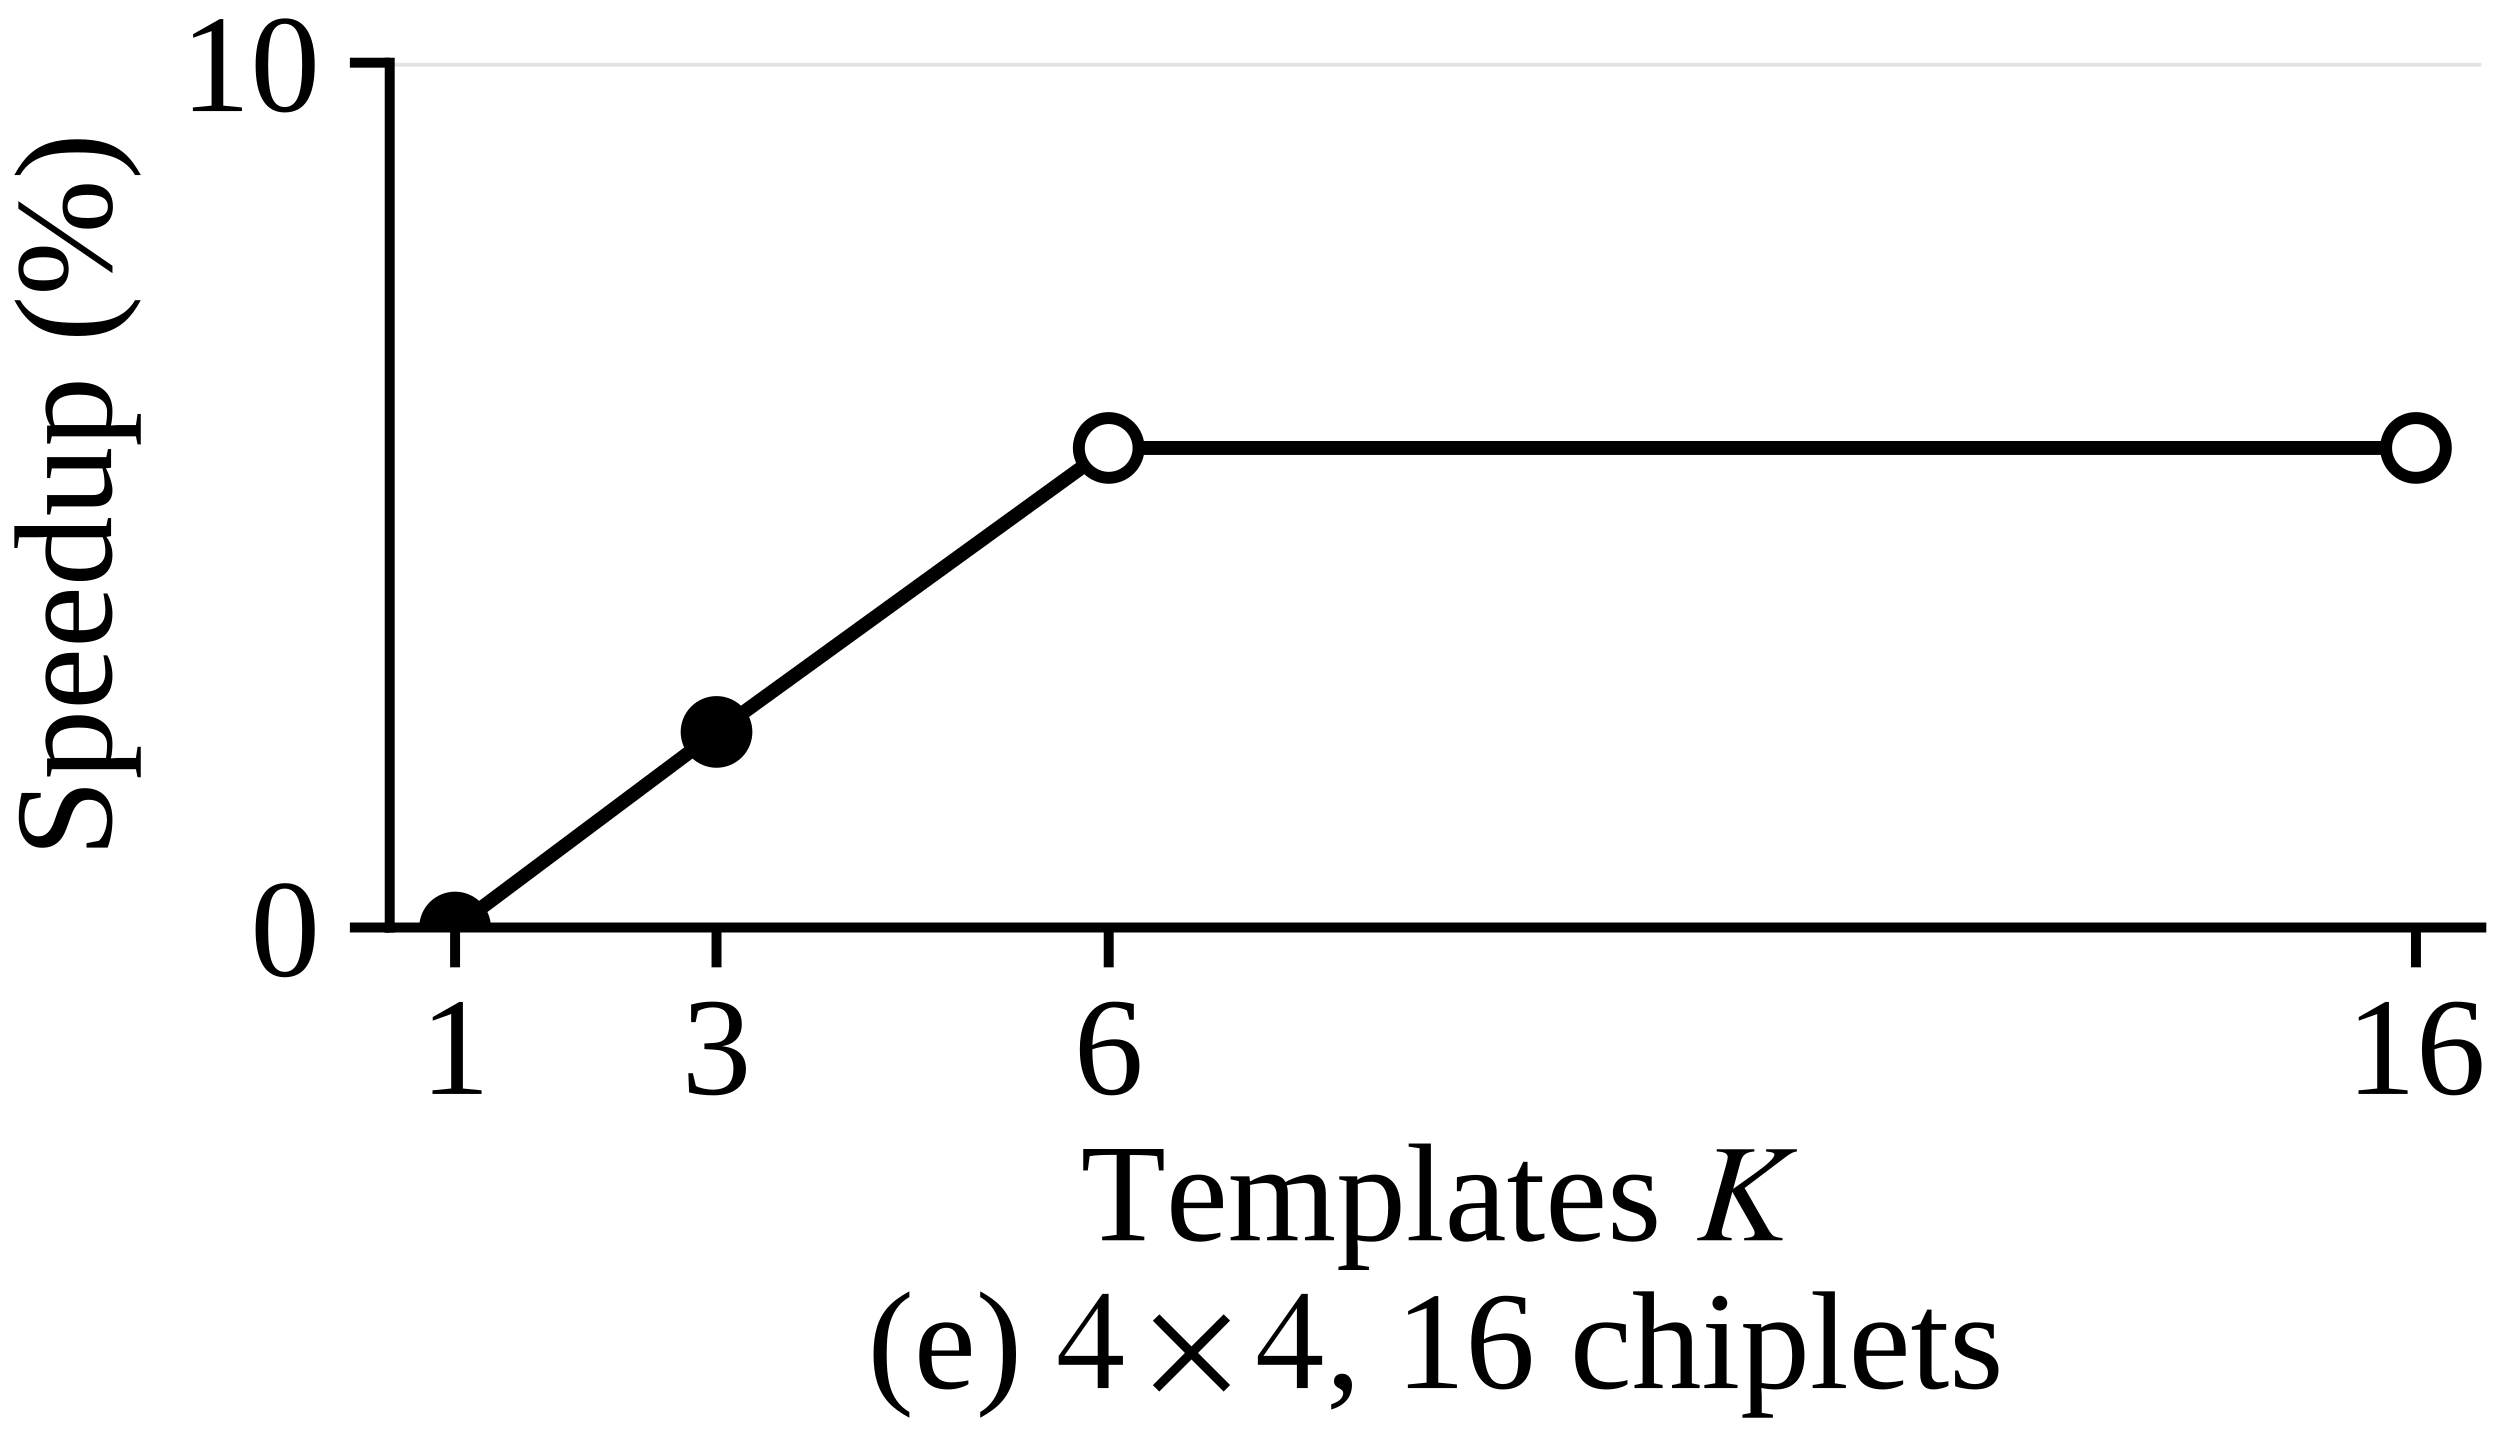
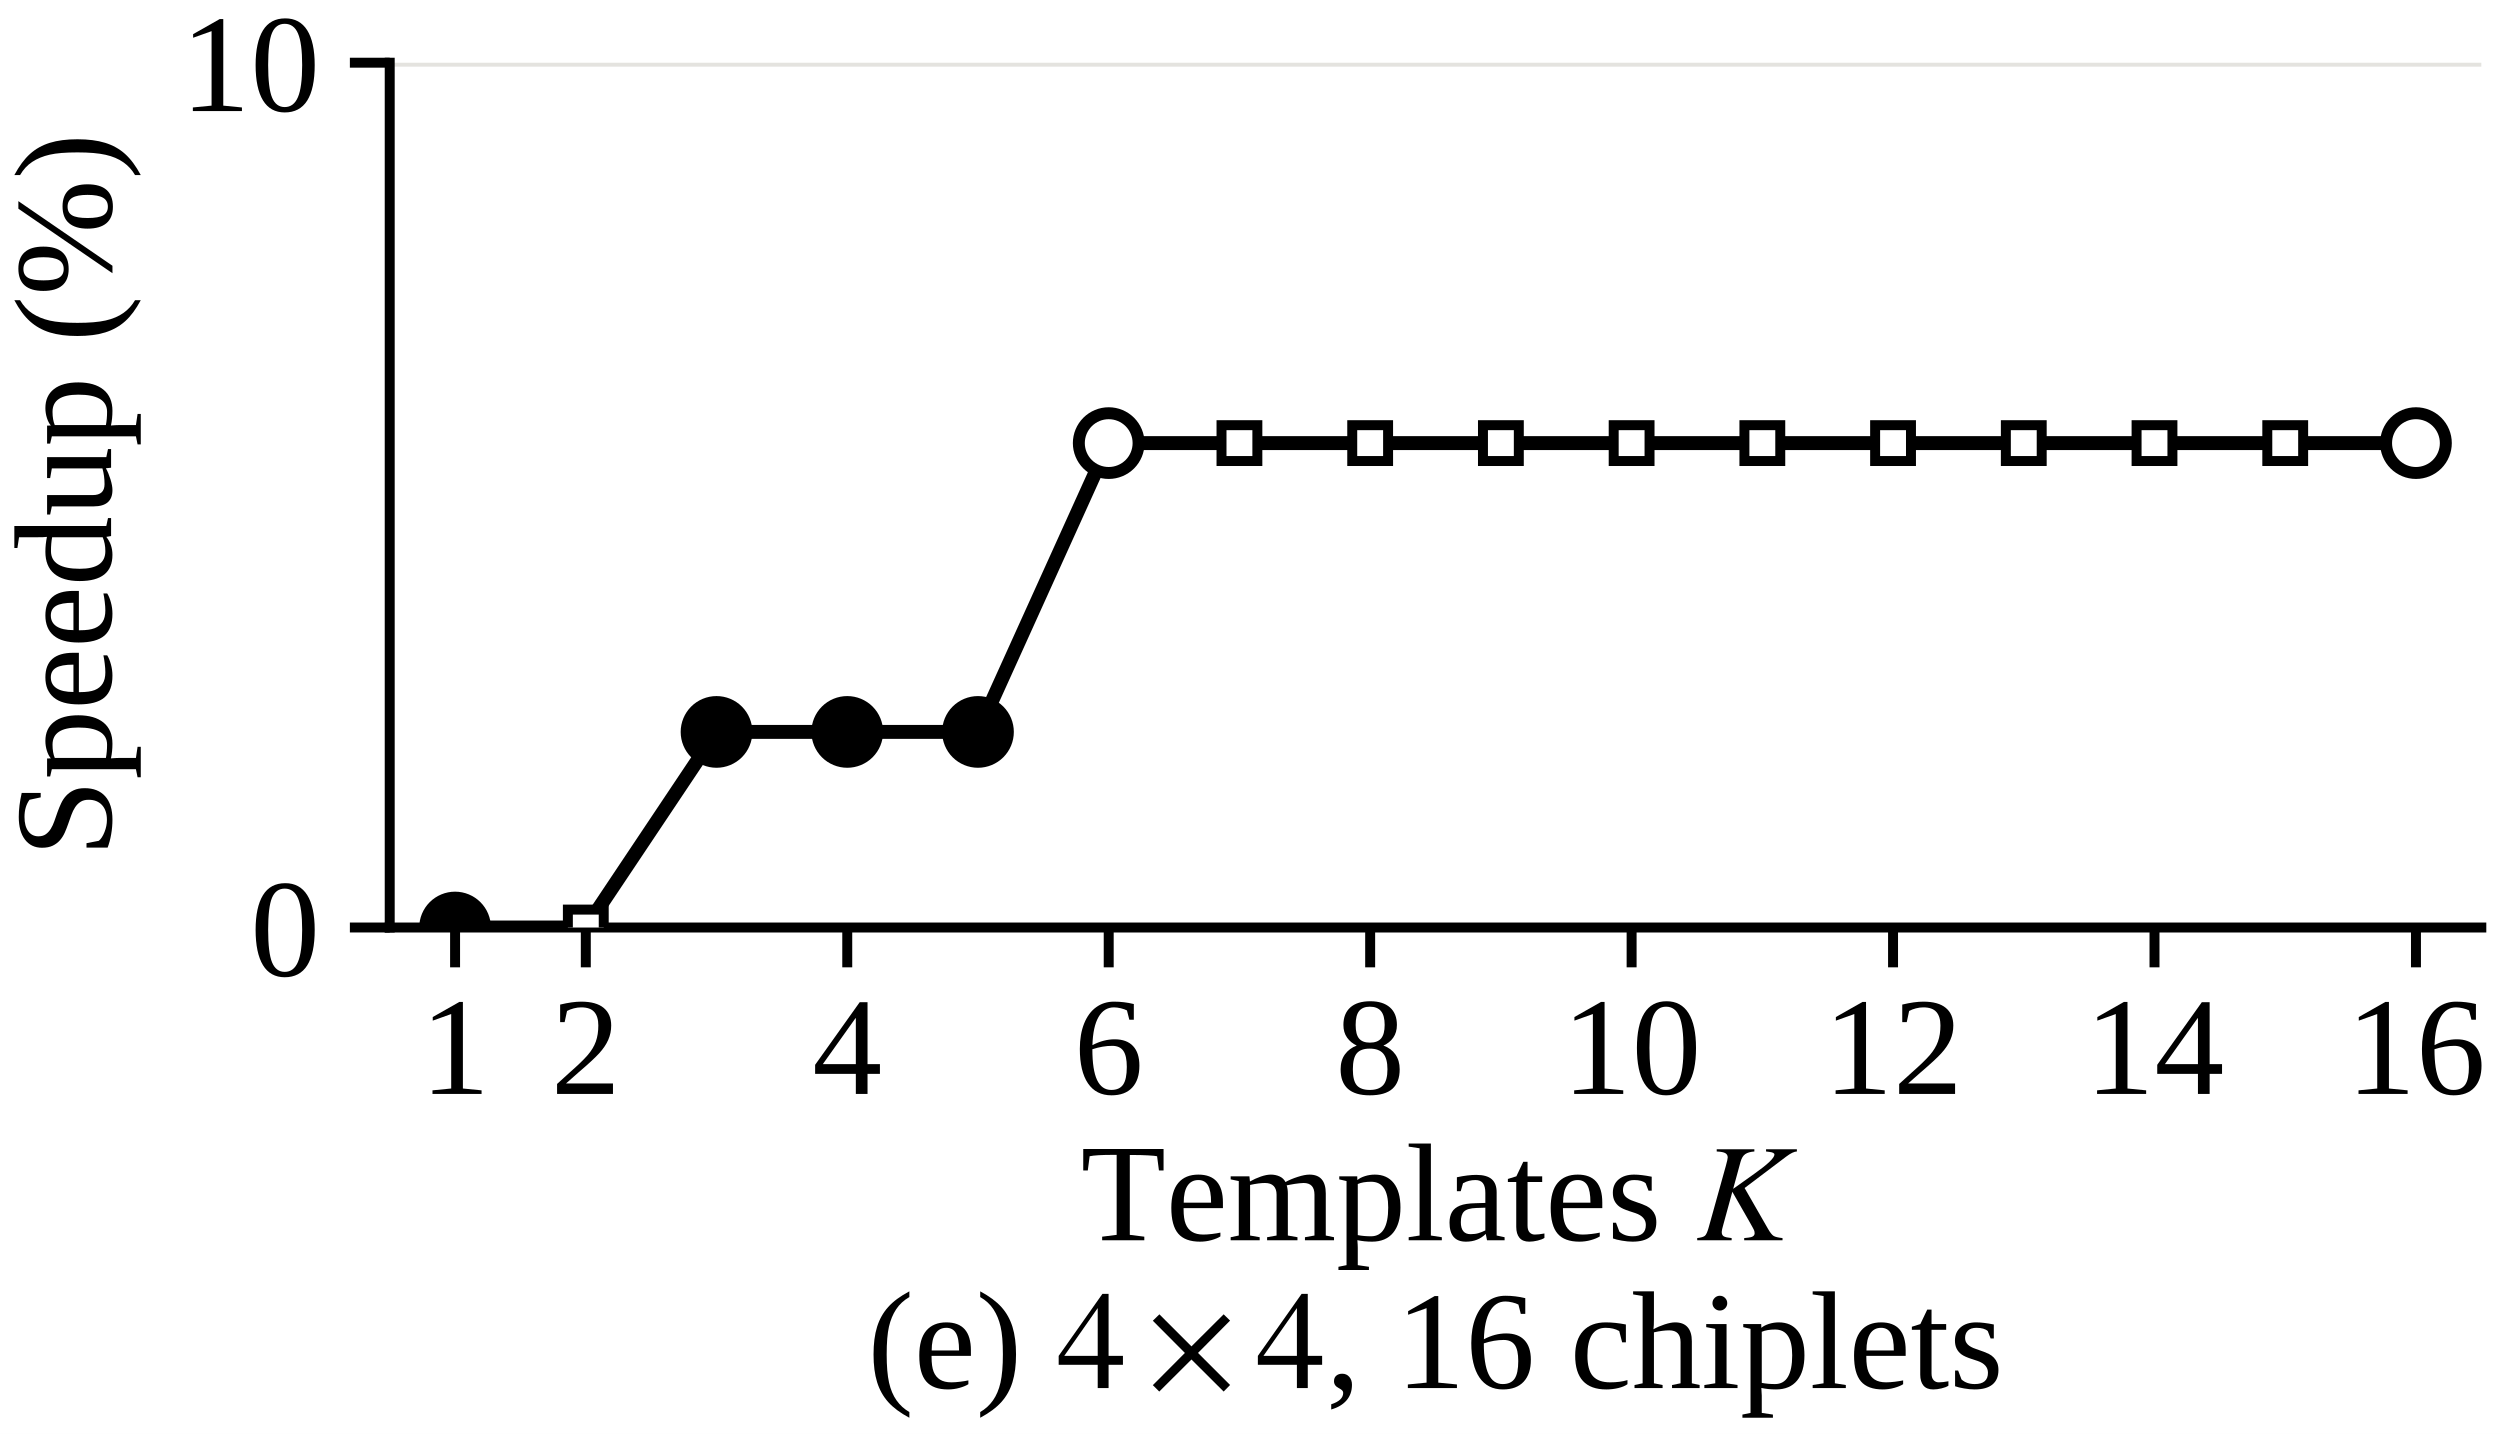
<svg xmlns="http://www.w3.org/2000/svg" xmlns:xlink="http://www.w3.org/1999/xlink" width="125.529pt" height="72pt" viewBox="0 0 125.529 72" version="1.1">
  <defs>
    <style type="text/css">*{stroke-linejoin: round; stroke-linecap: butt}</style>
  </defs>
  <g id="figure_1">
    <g id="patch_1">
      <path d="M 0 72  L 125.529 72  L 125.529 0  L 0 0  z " style="fill: #ffffff" />
    </g>
    <g id="axes_1">
      <g id="patch_2">
        <path d="M 19.568 46.572  L 124.591 46.572  L 124.591 3.149  L 19.568 3.149  z " style="fill: #ffffff" />
      </g>
      <g id="matplotlib.axis_1">
        <g id="xtick_1">
          <g id="line2d_1">
            <defs>
-               <path id="mb6e3e2ccaf" d="M 0 0  L 0 2  " style="stroke: #000000; stroke-width: 0.5" />
-             </defs>
-             <g>
-               <use xlink:href="#mb6e3e2ccaf" x="22.85" y="46.572" style="stroke: #000000; stroke-width: 0.5" />
+               <path id="m09da2bdd67" d="M 0 0  L 0 2  " style="stroke: #000000; stroke-width: 0.5" />
+             </defs>
+             <g>
+               <use xlink:href="#m09da2bdd67" x="22.85" y="46.572" style="stroke: #000000; stroke-width: 0.5" />
            </g>
          </g>
          <g id="text_1">
            <g transform="translate(21.1001 54.92922) scale(0.07 -0.07)">
              <defs>
                <path id="LiberationSerif-31" d="M 1959 250  L 2816 166  L 2816 0  L 563 0  L 563 166  L 1422 250  L 1422 3669  L 575 3366  L 575 3531  L 1797 4225  L 1959 4225  L 1959 250  z " transform="scale(0.015625)" />
              </defs>
              <use xlink:href="#LiberationSerif-31" />
            </g>
          </g>
        </g>
        <g id="xtick_2">
          <g id="line2d_2">
            <g>
-               <use xlink:href="#mb6e3e2ccaf" x="35.978" y="46.572" style="stroke: #000000; stroke-width: 0.5" />
+               <use xlink:href="#m09da2bdd67" x="29.414" y="46.572" style="stroke: #000000; stroke-width: 0.5" />
            </g>
          </g>
          <g id="text_2">
-             <g transform="translate(34.22799 54.92922) scale(0.07 -0.07)">
-               <defs>
-                 <path id="LiberationSerif-33" d="M 2950 1141  Q 2950 575 2562 256  Q 2175 -63 1466 -63  Q 872 -63 341 72  L 306 953  L 513 953  L 653 366  Q 775 297 998 247  Q 1222 197 1416 197  Q 1906 197 2140 422  Q 2375 647 2375 1172  Q 2375 1584 2159 1798  Q 1944 2013 1491 2034  L 1044 2059  L 1044 2316  L 1491 2344  Q 1844 2363 2012 2563  Q 2181 2763 2181 3169  Q 2181 3591 1998 3783  Q 1816 3975 1416 3975  Q 1250 3975 1069 3929  Q 888 3884 750 3809  L 641 3297  L 434 3297  L 434 4103  Q 744 4184 969 4211  Q 1194 4238 1416 4238  Q 2759 4238 2759 3206  Q 2759 2772 2520 2514  Q 2281 2256 1844 2194  Q 2413 2128 2681 1867  Q 2950 1606 2950 1141  z " transform="scale(0.015625)" />
-               </defs>
-               <use xlink:href="#LiberationSerif-33" />
+             <g transform="translate(27.66404 54.92922) scale(0.07 -0.07)">
+               <defs>
+                 <path id="LiberationSerif-32" d="M 2847 0  L 281 0  L 281 459  L 863 988  Q 1422 1478 1684 1781  Q 1947 2084 2061 2406  Q 2175 2728 2175 3144  Q 2175 3550 1990 3762  Q 1806 3975 1388 3975  Q 1222 3975 1047 3929  Q 872 3884 738 3809  L 628 3297  L 422 3297  L 422 4103  Q 991 4238 1388 4238  Q 2075 4238 2420 3952  Q 2766 3666 2766 3144  Q 2766 2794 2630 2483  Q 2494 2172 2212 1864  Q 1931 1556 1281 1003  Q 1003 766 691 481  L 2847 481  L 2847 0  z " transform="scale(0.015625)" />
+               </defs>
+               <use xlink:href="#LiberationSerif-32" />
            </g>
          </g>
        </g>
        <g id="xtick_3">
          <g id="line2d_3">
            <g>
-               <use xlink:href="#mb6e3e2ccaf" x="55.67" y="46.572" style="stroke: #000000; stroke-width: 0.5" />
+               <use xlink:href="#m09da2bdd67" x="42.542" y="46.572" style="stroke: #000000; stroke-width: 0.5" />
            </g>
          </g>
          <g id="text_3">
-             <g transform="translate(53.91982 54.92922) scale(0.07 -0.07)">
-               <defs>
-                 <path id="LiberationSerif-36" d="M 3009 1300  Q 3009 647 2679 292  Q 2350 -63 1728 -63  Q 1022 -63 648 487  Q 275 1038 275 2069  Q 275 2744 472 3234  Q 669 3725 1023 3981  Q 1378 4238 1844 4238  Q 2300 4238 2753 4128  L 2753 3406  L 2547 3406  L 2438 3834  Q 2334 3891 2159 3933  Q 1984 3975 1844 3975  Q 1388 3975 1133 3533  Q 878 3091 853 2241  Q 1363 2509 1875 2509  Q 2428 2509 2718 2198  Q 3009 1888 3009 1300  z M 1716 184  Q 2094 184 2262 429  Q 2431 675 2431 1241  Q 2431 1753 2270 1981  Q 2109 2209 1759 2209  Q 1331 2209 850 2053  Q 850 1100 1065 642  Q 1281 184 1716 184  z " transform="scale(0.015625)" />
-               </defs>
-               <use xlink:href="#LiberationSerif-36" />
+             <g transform="translate(40.79193 54.92922) scale(0.07 -0.07)">
+               <defs>
+                 <path id="LiberationSerif-34" d="M 2531 922  L 2531 0  L 1994 0  L 1994 922  L 125 922  L 125 1338  L 2172 4213  L 2531 4213  L 2531 1369  L 3100 1369  L 3100 922  L 2531 922  z M 1994 3478  L 1978 3478  L 478 1369  L 1994 1369  L 1994 3478  z " transform="scale(0.015625)" />
+               </defs>
+               <use xlink:href="#LiberationSerif-34" />
            </g>
          </g>
        </g>
        <g id="xtick_4">
          <g id="line2d_4">
            <g>
-               <use xlink:href="#mb6e3e2ccaf" x="121.309" y="46.572" style="stroke: #000000; stroke-width: 0.5" />
+               <use xlink:href="#m09da2bdd67" x="55.67" y="46.572" style="stroke: #000000; stroke-width: 0.5" />
            </g>
          </g>
          <g id="text_4">
+             <g transform="translate(53.91982 54.92922) scale(0.07 -0.07)">
+               <defs>
+                 <path id="LiberationSerif-36" d="M 3009 1300  Q 3009 647 2679 292  Q 2350 -63 1728 -63  Q 1022 -63 648 487  Q 275 1038 275 2069  Q 275 2744 472 3234  Q 669 3725 1023 3981  Q 1378 4238 1844 4238  Q 2300 4238 2753 4128  L 2753 3406  L 2547 3406  L 2438 3834  Q 2334 3891 2159 3933  Q 1984 3975 1844 3975  Q 1388 3975 1133 3533  Q 878 3091 853 2241  Q 1363 2509 1875 2509  Q 2428 2509 2718 2198  Q 3009 1888 3009 1300  z M 1716 184  Q 2094 184 2262 429  Q 2431 675 2431 1241  Q 2431 1753 2270 1981  Q 2109 2209 1759 2209  Q 1331 2209 850 2053  Q 850 1100 1065 642  Q 1281 184 1716 184  z " transform="scale(0.015625)" />
+               </defs>
+               <use xlink:href="#LiberationSerif-36" />
+             </g>
+           </g>
+         </g>
+         <g id="xtick_5">
+           <g id="line2d_5">
+             <g>
+               <use xlink:href="#m09da2bdd67" x="68.798" y="46.572" style="stroke: #000000; stroke-width: 0.5" />
+             </g>
+           </g>
+           <g id="text_5">
+             <g transform="translate(67.04771 54.92922) scale(0.07 -0.07)">
+               <defs>
+                 <path id="LiberationSerif-38" d="M 2828 3169  Q 2828 2825 2661 2586  Q 2494 2347 2209 2222  Q 2566 2091 2761 1811  Q 2956 1531 2956 1131  Q 2956 538 2622 237  Q 2288 -63 1581 -63  Q 244 -63 244 1131  Q 244 1547 444 1820  Q 644 2094 984 2222  Q 713 2347 542 2584  Q 372 2822 372 3169  Q 372 3688 689 3972  Q 1006 4256 1606 4256  Q 2188 4256 2508 3973  Q 2828 3691 2828 3169  z M 2394 1131  Q 2394 1631 2198 1856  Q 2003 2081 1581 2081  Q 1169 2081 987 1867  Q 806 1653 806 1131  Q 806 603 990 393  Q 1175 184 1581 184  Q 1997 184 2195 401  Q 2394 619 2394 1131  z M 2266 3169  Q 2266 3600 2097 3803  Q 1928 4006 1588 4006  Q 1256 4006 1095 3809  Q 934 3613 934 3169  Q 934 2734 1090 2545  Q 1247 2356 1588 2356  Q 1938 2356 2102 2548  Q 2266 2741 2266 3169  z " transform="scale(0.015625)" />
+               </defs>
+               <use xlink:href="#LiberationSerif-38" />
+             </g>
+           </g>
+         </g>
+         <g id="xtick_6">
+           <g id="line2d_6">
+             <g>
+               <use xlink:href="#m09da2bdd67" x="81.926" y="46.572" style="stroke: #000000; stroke-width: 0.5" />
+             </g>
+           </g>
+           <g id="text_6">
+             <g transform="translate(78.4256 54.92922) scale(0.07 -0.07)">
+               <defs>
+                 <path id="LiberationSerif-30" d="M 2956 2113  Q 2956 -63 1581 -63  Q 919 -63 581 493  Q 244 1050 244 2113  Q 244 3153 581 3704  Q 919 4256 1606 4256  Q 2269 4256 2612 3711  Q 2956 3166 2956 2113  z M 2381 2113  Q 2381 3119 2190 3562  Q 2000 4006 1581 4006  Q 1175 4006 997 3587  Q 819 3169 819 2113  Q 819 1050 1000 617  Q 1181 184 1581 184  Q 1994 184 2187 639  Q 2381 1094 2381 2113  z " transform="scale(0.015625)" />
+               </defs>
+               <use xlink:href="#LiberationSerif-31" />
+               <use xlink:href="#LiberationSerif-30" x="50" />
+             </g>
+           </g>
+         </g>
+         <g id="xtick_7">
+           <g id="line2d_7">
+             <g>
+               <use xlink:href="#m09da2bdd67" x="95.053" y="46.572" style="stroke: #000000; stroke-width: 0.5" />
+             </g>
+           </g>
+           <g id="text_7">
+             <g transform="translate(91.55348 54.92922) scale(0.07 -0.07)">
+               <use xlink:href="#LiberationSerif-31" />
+               <use xlink:href="#LiberationSerif-32" x="50" />
+             </g>
+           </g>
+         </g>
+         <g id="xtick_8">
+           <g id="line2d_8">
+             <g>
+               <use xlink:href="#m09da2bdd67" x="108.181" y="46.572" style="stroke: #000000; stroke-width: 0.5" />
+             </g>
+           </g>
+           <g id="text_8">
+             <g transform="translate(104.6814 54.92922) scale(0.07 -0.07)">
+               <use xlink:href="#LiberationSerif-31" />
+               <use xlink:href="#LiberationSerif-34" x="50" />
+             </g>
+           </g>
+         </g>
+         <g id="xtick_9">
+           <g id="line2d_9">
+             <g>
+               <use xlink:href="#m09da2bdd67" x="121.309" y="46.572" style="stroke: #000000; stroke-width: 0.5" />
+             </g>
+           </g>
+           <g id="text_9">
            <g transform="translate(117.8093 54.92922) scale(0.07 -0.07)">
              <use xlink:href="#LiberationSerif-31" />
              <use xlink:href="#LiberationSerif-36" x="50" />
            </g>
          </g>
        </g>
-         <g id="text_5">
+         <g id="text_10">
          <g transform="translate(54.26468 62.32) scale(0.07 -0.07)">
            <defs>
              <path id="LiberationSerif-54" d="M 984 0  L 984 166  L 1650 250  L 1650 3922  L 1491 3922  Q 700 3922 409 3859  L 325 3206  L 116 3206  L 116 4191  L 3803 4191  L 3803 3206  L 3591 3206  L 3506 3859  Q 3413 3881 3097 3898  Q 2781 3916 2406 3916  L 2253 3916  L 2253 250  L 2919 166  L 2919 0  L 984 0  z " transform="scale(0.015625)" />
              <path id="LiberationSerif-65" d="M 813 1478  L 813 1422  Q 813 991 908 752  Q 1003 513 1201 388  Q 1400 263 1722 263  Q 1891 263 2122 291  Q 2353 319 2503 353  L 2503 178  Q 2353 81 2095 9  Q 1838 -63 1569 -63  Q 884 -63 567 306  Q 250 675 250 1491  Q 250 2259 572 2637  Q 894 3016 1491 3016  Q 2619 3016 2619 1734  L 2619 1478  L 813 1478  z M 1491 2766  Q 1166 2766 992 2503  Q 819 2241 819 1728  L 2075 1728  Q 2075 2288 1931 2527  Q 1788 2766 1491 2766  z " transform="scale(0.015625)" />
              <path id="LiberationSerif-6d" d="M 1019 2700  Q 1253 2834 1515 2925  Q 1778 3016 1978 3016  Q 2194 3016 2376 2934  Q 2559 2853 2650 2675  Q 2891 2809 3214 2912  Q 3538 3016 3750 3016  Q 4500 3016 4500 2150  L 4500 219  L 4878 141  L 4878 0  L 3544 0  L 3544 141  L 3981 219  L 3981 2094  Q 3981 2631 3481 2631  Q 3400 2631 3292 2618  Q 3184 2606 3076 2590  Q 2969 2575 2870 2554  Q 2772 2534 2706 2522  Q 2759 2353 2759 2150  L 2759 219  L 3200 141  L 3200 0  L 1806 0  L 1806 141  L 2241 219  L 2241 2094  Q 2241 2353 2108 2492  Q 1975 2631 1709 2631  Q 1434 2631 1025 2541  L 1025 219  L 1466 141  L 1466 0  L 134 0  L 134 141  L 506 219  L 506 2719  L 134 2797  L 134 2938  L 994 2938  L 1019 2700  z " transform="scale(0.015625)" />
              <path id="LiberationSerif-70" d="M 475 2719  L 141 2797  L 141 2938  L 966 2938  L 972 2766  Q 1103 2878 1323 2947  Q 1544 3016 1772 3016  Q 2334 3016 2642 2625  Q 2950 2234 2950 1503  Q 2950 756 2614 346  Q 2278 -63 1644 -63  Q 1291 -63 972 6  Q 991 -219 991 -347  L 991 -1141  L 1503 -1216  L 1503 -1363  L 103 -1363  L 103 -1216  L 475 -1141  L 475 2719  z M 2388 1503  Q 2388 2103 2192 2395  Q 1997 2688 1600 2688  Q 1234 2688 991 2584  L 991 238  Q 1269 184 1600 184  Q 2388 184 2388 1503  z " transform="scale(0.015625)" />
              <path id="LiberationSerif-6c" d="M 1147 219  L 1650 141  L 1650 0  L 128 0  L 128 141  L 628 219  L 628 4225  L 128 4300  L 128 4441  L 1147 4441  L 1147 219  z " transform="scale(0.015625)" />
              <path id="LiberationSerif-61" d="M 1453 3003  Q 1934 3003 2161 2806  Q 2388 2609 2388 2203  L 2388 219  L 2753 141  L 2753 0  L 1947 0  L 1888 294  Q 1531 -63 978 -63  Q 225 -63 225 813  Q 225 1106 339 1298  Q 453 1491 703 1592  Q 953 1694 1428 1703  L 1869 1716  L 1869 2175  Q 1869 2478 1758 2622  Q 1647 2766 1416 2766  Q 1103 2766 844 2619  L 738 2253  L 563 2253  L 563 2894  Q 1069 3003 1453 3003  z M 1869 1497  L 1459 1484  Q 1041 1469 892 1322  Q 744 1175 744 831  Q 744 281 1191 281  Q 1403 281 1558 329  Q 1713 378 1869 453  L 1869 1497  z " transform="scale(0.015625)" />
              <path id="LiberationSerif-74" d="M 1044 -63  Q 744 -63 595 115  Q 447 294 447 616  L 447 2675  L 63 2675  L 63 2816  L 453 2938  L 769 3603  L 966 3603  L 966 2938  L 1638 2938  L 1638 2675  L 966 2675  L 966 672  Q 966 469 1058 366  Q 1150 263 1300 263  Q 1481 263 1741 313  L 1741 109  Q 1631 34 1425 -14  Q 1219 -63 1044 -63  z " transform="scale(0.015625)" />
              <path id="LiberationSerif-73" d="M 2259 825  Q 2259 388 1982 162  Q 1706 -63 1166 -63  Q 947 -63 683 -17  Q 419 28 269 84  L 269 806  L 409 806  L 563 397  Q 797 184 1172 184  Q 1778 184 1778 703  Q 1778 1084 1300 1247  L 1022 1338  Q 706 1441 562 1547  Q 419 1653 341 1808  Q 263 1963 263 2181  Q 263 2569 527 2792  Q 791 3016 1241 3016  Q 1563 3016 2047 2919  L 2047 2278  L 1900 2278  L 1769 2619  Q 1603 2766 1247 2766  Q 994 2766 861 2641  Q 728 2516 728 2303  Q 728 2125 848 2003  Q 969 1881 1213 1800  Q 1672 1644 1812 1572  Q 1953 1500 2051 1395  Q 2150 1291 2204 1156  Q 2259 1022 2259 825  z " transform="scale(0.015625)" />
              <path id="LiberationSerif-20" transform="scale(0.015625)" />
              <path id="STIXGeneral-Italic-4b" d="M 4621 4179  L 4621 4077  Q 4442 4077 4128 3840  L 2221 2400  L 3296 525  Q 3443 269 3552 201  Q 3661 134 3962 102  L 3962 0  L 2202 0  L 2202 102  L 2387 122  Q 2682 147 2682 326  Q 2682 365 2672 409  Q 2662 454 2630 515  Q 2598 576 2579 611  Q 2560 646 2509 736  Q 2458 826 2445 851  L 1658 2227  L 1242 710  Q 1171 467 1171 384  Q 1171 237 1264 182  Q 1357 128 1626 102  L 1626 0  L 45 0  L 45 102  Q 320 134 403 211  Q 486 288 563 557  L 1357 3405  Q 1446 3725 1446 3802  Q 1446 3936 1337 4000  Q 1229 4064 941 4077  L 941 4179  L 2669 4179  L 2669 4077  Q 2400 4058 2253 3958  Q 2106 3859 2035 3603  L 1696 2362  L 2675 3059  Q 3590 3706 3590 3936  Q 3590 4032 3360 4058  L 3206 4077  L 3206 4179  L 4621 4179  z " transform="scale(0.015625)" />
            </defs>
            <use xlink:href="#LiberationSerif-54" transform="translate(0 0.609375)" />
            <use xlink:href="#LiberationSerif-65" transform="translate(61.08398 0.609375)" />
            <use xlink:href="#LiberationSerif-6d" transform="translate(105.4688 0.609375)" />
            <use xlink:href="#LiberationSerif-70" transform="translate(183.252 0.609375)" />
            <use xlink:href="#LiberationSerif-6c" transform="translate(233.252 0.609375)" />
            <use xlink:href="#LiberationSerif-61" transform="translate(261.0352 0.609375)" />
            <use xlink:href="#LiberationSerif-74" transform="translate(305.4199 0.609375)" />
            <use xlink:href="#LiberationSerif-65" transform="translate(333.2031 0.609375)" />
            <use xlink:href="#LiberationSerif-73" transform="translate(377.5879 0.609375)" />
            <use xlink:href="#LiberationSerif-20" transform="translate(416.5039 0.609375)" />
            <use xlink:href="#STIXGeneral-Italic-4b" transform="translate(441.5039 0.609375)" />
          </g>
          <g transform="translate(43.55468 69.74) scale(0.07 -0.07)">
            <defs>
              <path id="LiberationSerif-28" d="M 884 1544  Q 884 731 993 248  Q 1103 -234 1337 -565  Q 1572 -897 1925 -1100  L 1925 -1363  Q 1306 -1034 957 -645  Q 609 -256 445 270  Q 281 797 281 1544  Q 281 2288 443 2811  Q 606 3334 953 3721  Q 1300 4109 1925 4441  L 1925 4178  Q 1544 3959 1319 3617  Q 1094 3275 989 2819  Q 884 2363 884 1544  z " transform="scale(0.015625)" />
              <path id="LiberationSerif-29" d="M 206 -1363  L 206 -1100  Q 559 -897 793 -564  Q 1028 -231 1137 251  Q 1247 734 1247 1544  Q 1247 2363 1142 2819  Q 1038 3275 813 3617  Q 588 3959 206 4178  L 206 4441  Q 831 4106 1178 3720  Q 1525 3334 1687 2811  Q 1850 2288 1850 1544  Q 1850 800 1687 273  Q 1525 -253 1178 -640  Q 831 -1028 206 -1363  z " transform="scale(0.015625)" />
              <path id="STIXGeneral-Regular-34" d="M 3027 1069  L 2368 1069  L 2368 0  L 1869 0  L 1869 1069  L 77 1069  L 77 1478  L 2086 4326  L 2368 4326  L 2368 1478  L 3027 1478  L 3027 1069  z M 1869 1478  L 1869 3674  L 333 1478  L 1869 1478  z " transform="scale(0.015625)" />
              <path id="STIXGeneral-Regular-d7" d="M 3821 141  L 3526 -160  L 2048 1312  L 570 -160  L 275 134  L 1747 1613  L 275 3091  L 576 3386  L 2048 1914  L 3526 3386  L 3821 3098  L 2349 1613  L 3821 141  z " transform="scale(0.015625)" />
              <path id="LiberationSerif-2c" d="M 1197 153  Q 1197 -275 948 -564  Q 700 -853 244 -984  L 244 -744  Q 794 -569 794 -219  Q 794 -156 747 -106  Q 700 -56 584 3  Q 372 113 372 313  Q 372 481 478 570  Q 584 659 750 659  Q 950 659 1073 515  Q 1197 372 1197 153  z " transform="scale(0.015625)" />
              <path id="LiberationSerif-63" d="M 2644 178  Q 2491 66 2222 1  Q 1953 -63 1672 -63  Q 244 -63 244 1491  Q 244 2225 608 2620  Q 972 3016 1650 3016  Q 2072 3016 2572 2919  L 2572 2100  L 2400 2100  L 2266 2619  Q 2006 2766 1644 2766  Q 806 2766 806 1491  Q 806 828 1061 545  Q 1316 263 1850 263  Q 2306 263 2644 366  L 2644 178  z " transform="scale(0.015625)" />
              <path id="LiberationSerif-68" d="M 1019 3169  Q 1019 2844 997 2700  Q 1222 2828 1508 2922  Q 1794 3016 1991 3016  Q 2372 3016 2565 2794  Q 2759 2572 2759 2150  L 2759 219  L 3116 141  L 3116 0  L 1850 0  L 1850 141  L 2241 219  L 2241 2113  Q 2241 2650 1722 2650  Q 1428 2650 1019 2559  L 1019 219  L 1416 141  L 1416 0  L 128 0  L 128 141  L 500 219  L 500 4225  L 63 4300  L 63 4441  L 1019 4441  L 1019 3169  z " transform="scale(0.015625)" />
              <path id="LiberationSerif-69" d="M 1184 3897  Q 1184 3759 1084 3659  Q 984 3559 844 3559  Q 706 3559 606 3659  Q 506 3759 506 3897  Q 506 4038 606 4138  Q 706 4238 844 4238  Q 984 4238 1084 4138  Q 1184 4038 1184 3897  z M 1153 219  L 1656 141  L 1656 0  L 134 0  L 134 141  L 634 219  L 634 2719  L 219 2797  L 219 2938  L 1153 2938  L 1153 219  z " transform="scale(0.015625)" />
            </defs>
            <use xlink:href="#LiberationSerif-28" transform="translate(0 0.609375)" />
            <use xlink:href="#LiberationSerif-65" transform="translate(33.30078 0.609375)" />
            <use xlink:href="#LiberationSerif-29" transform="translate(77.68555 0.609375)" />
            <use xlink:href="#LiberationSerif-20" transform="translate(110.9863 0.609375)" />
            <use xlink:href="#STIXGeneral-Regular-34" transform="translate(135.9863 0.609375)" />
            <use xlink:href="#STIXGeneral-Regular-d7" transform="translate(200.4263 0.609375)" />
            <use xlink:href="#STIXGeneral-Regular-34" transform="translate(278.8663 0.609375)" />
            <use xlink:href="#LiberationSerif-2c" transform="translate(328.8663 0.609375)" />
            <use xlink:href="#LiberationSerif-20" transform="translate(353.8663 0.609375)" />
            <use xlink:href="#LiberationSerif-31" transform="translate(378.8663 0.609375)" />
            <use xlink:href="#LiberationSerif-36" transform="translate(428.8663 0.609375)" />
            <use xlink:href="#LiberationSerif-20" transform="translate(478.8663 0.609375)" />
            <use xlink:href="#LiberationSerif-63" transform="translate(503.8663 0.609375)" />
            <use xlink:href="#LiberationSerif-68" transform="translate(548.251 0.609375)" />
            <use xlink:href="#LiberationSerif-69" transform="translate(598.251 0.609375)" />
            <use xlink:href="#LiberationSerif-70" transform="translate(626.0342 0.609375)" />
            <use xlink:href="#LiberationSerif-6c" transform="translate(676.0342 0.609375)" />
            <use xlink:href="#LiberationSerif-65" transform="translate(703.8174 0.609375)" />
            <use xlink:href="#LiberationSerif-74" transform="translate(748.2022 0.609375)" />
            <use xlink:href="#LiberationSerif-73" transform="translate(775.9854 0.609375)" />
          </g>
        </g>
      </g>
      <g id="matplotlib.axis_2">
        <g id="ytick_1">
-           <g id="line2d_5">
-             <path d="M 19.568 46.572  L 124.591 46.572  " clip-path="url(#p9612008847)" style="fill: none; stroke: #e4e3df; stroke-width: 0.4; stroke-linecap: square" />
-           </g>
-           <g id="line2d_6">
-             <defs>
-               <path id="mfe3eda32e9" d="M 0 0  L -2 0  " style="stroke: #000000; stroke-width: 0.5" />
-             </defs>
-             <g>
-               <use xlink:href="#mfe3eda32e9" x="19.568" y="46.572" style="stroke: #000000; stroke-width: 0.5" />
-             </g>
-           </g>
-           <g id="text_6">
+           <g id="line2d_10">
+             <path d="M 19.568 46.572  L 124.591 46.572  " clip-path="url(#p350389f492)" style="fill: none; stroke: #e4e3df; stroke-width: 0.4; stroke-linecap: square" />
+           </g>
+           <g id="line2d_11">
+             <defs>
+               <path id="mc4650fd78f" d="M 0 0  L -2 0  " style="stroke: #000000; stroke-width: 0.5" />
+             </defs>
+             <g>
+               <use xlink:href="#mc4650fd78f" x="19.568" y="46.572" style="stroke: #000000; stroke-width: 0.5" />
+             </g>
+           </g>
+           <g id="text_11">
            <g transform="translate(12.56813 49.00055) scale(0.07 -0.07)">
-               <defs>
-                 <path id="LiberationSerif-30" d="M 2956 2113  Q 2956 -63 1581 -63  Q 919 -63 581 493  Q 244 1050 244 2113  Q 244 3153 581 3704  Q 919 4256 1606 4256  Q 2269 4256 2612 3711  Q 2956 3166 2956 2113  z M 2381 2113  Q 2381 3119 2190 3562  Q 2000 4006 1581 4006  Q 1175 4006 997 3587  Q 819 3169 819 2113  Q 819 1050 1000 617  Q 1181 184 1581 184  Q 1994 184 2187 639  Q 2381 1094 2381 2113  z " transform="scale(0.015625)" />
-               </defs>
              <use xlink:href="#LiberationSerif-30" />
            </g>
          </g>
        </g>
        <g id="ytick_2">
-           <g id="line2d_7">
-             <path d="M 19.568 3.149  L 124.591 3.149  " clip-path="url(#p9612008847)" style="fill: none; stroke: #e4e3df; stroke-width: 0.4; stroke-linecap: square" />
-           </g>
-           <g id="line2d_8">
-             <g>
-               <use xlink:href="#mfe3eda32e9" x="19.568" y="3.149" style="stroke: #000000; stroke-width: 0.5" />
-             </g>
-           </g>
-           <g id="text_7">
+           <g id="line2d_12">
+             <path d="M 19.568 3.149  L 124.591 3.149  " clip-path="url(#p350389f492)" style="fill: none; stroke: #e4e3df; stroke-width: 0.4; stroke-linecap: square" />
+           </g>
+           <g id="line2d_13">
+             <g>
+               <use xlink:href="#mc4650fd78f" x="19.568" y="3.149" style="stroke: #000000; stroke-width: 0.5" />
+             </g>
+           </g>
+           <g id="text_12">
            <g transform="translate(9.068125 5.577344) scale(0.07 -0.07)">
              <use xlink:href="#LiberationSerif-31" />
              <use xlink:href="#LiberationSerif-30" x="50" />
            </g>
          </g>
        </g>
-         <g id="text_8">
+         <g id="text_13">
          <g transform="translate(5.577344 43.03512) rotate(-90) scale(0.07 -0.07)">
            <defs>
              <path id="LiberationSerif-53" d="M 434 1128  L 638 1128  L 747 563  Q 863 416 1145 303  Q 1428 191 1703 191  Q 2141 191 2386 414  Q 2631 638 2631 1031  Q 2631 1256 2536 1403  Q 2441 1550 2286 1651  Q 2131 1753 1934 1823  Q 1738 1894 1530 1966  Q 1322 2038 1125 2125  Q 928 2213 773 2347  Q 619 2481 523 2679  Q 428 2878 428 3169  Q 428 3669 803 3953  Q 1178 4238 1844 4238  Q 2350 4238 2944 4103  L 2944 3231  L 2741 3231  L 2631 3744  Q 2313 3975 1844 3975  Q 1425 3975 1189 3804  Q 953 3634 953 3334  Q 953 3131 1048 2997  Q 1144 2863 1298 2767  Q 1453 2672 1651 2603  Q 1850 2534 2058 2461  Q 2266 2388 2464 2295  Q 2663 2203 2817 2061  Q 2972 1919 3067 1714  Q 3163 1509 3163 1209  Q 3163 603 2791 270  Q 2419 -63 1719 -63  Q 1381 -63 1040 -3  Q 700 56 434 159  L 434 1128  z " transform="scale(0.015625)" />
              <path id="LiberationSerif-64" d="M 2259 219  Q 1906 -63 1434 -63  Q 231 -63 231 1441  Q 231 2213 572 2614  Q 913 3016 1575 3016  Q 1913 3016 2259 2944  Q 2241 3047 2241 3463  L 2241 4225  L 1747 4300  L 1747 4441  L 2759 4441  L 2759 219  L 3122 141  L 3122 0  L 2297 0  L 2259 219  z M 794 1441  Q 794 847 994 555  Q 1194 263 1606 263  Q 1959 263 2241 384  L 2241 2706  Q 1963 2759 1606 2759  Q 794 2759 794 1441  z " transform="scale(0.015625)" />
              <path id="LiberationSerif-75" d="M 978 838  Q 978 300 1478 300  Q 1866 300 2203 397  L 2203 2719  L 1759 2797  L 1759 2938  L 2719 2938  L 2719 219  L 3091 141  L 3091 0  L 2234 0  L 2209 238  Q 1988 116 1697 26  Q 1406 -63 1209 -63  Q 459 -63 459 800  L 459 2719  L 84 2797  L 84 2938  L 978 2938  L 978 838  z " transform="scale(0.015625)" />
              <path id="LiberationSerif-25" d="M 1375 -63  L 1031 -63  L 3994 4256  L 4341 4256  L 1375 -63  z M 2253 3109  Q 2253 1947 1222 1947  Q 719 1947 469 2244  Q 219 2541 219 3109  Q 219 4256 1241 4256  Q 1738 4256 1995 3968  Q 2253 3681 2253 3109  z M 1766 3109  Q 1766 3584 1636 3804  Q 1506 4025 1222 4025  Q 950 4025 826 3817  Q 703 3609 703 3109  Q 703 2597 828 2386  Q 953 2175 1222 2175  Q 1503 2175 1634 2398  Q 1766 2622 1766 3109  z M 5113 1081  Q 5113 -84 4084 -84  Q 3581 -84 3329 212  Q 3078 509 3078 1081  Q 3078 1638 3331 1933  Q 3584 2228 4103 2228  Q 4600 2228 4856 1940  Q 5113 1653 5113 1081  z M 4628 1081  Q 4628 1556 4498 1776  Q 4369 1997 4084 1997  Q 3813 1997 3689 1789  Q 3566 1581 3566 1081  Q 3566 569 3691 358  Q 3816 147 4084 147  Q 4366 147 4497 370  Q 4628 594 4628 1081  z " transform="scale(0.015625)" />
            </defs>
            <use xlink:href="#LiberationSerif-53" />
            <use xlink:href="#LiberationSerif-70" x="55.615" />
            <use xlink:href="#LiberationSerif-65" x="105.615" />
            <use xlink:href="#LiberationSerif-65" x="150" />
            <use xlink:href="#LiberationSerif-64" x="194.385" />
            <use xlink:href="#LiberationSerif-75" x="244.385" />
            <use xlink:href="#LiberationSerif-70" x="294.385" />
            <use xlink:href="#LiberationSerif-20" x="344.385" />
            <use xlink:href="#LiberationSerif-28" x="369.385" />
            <use xlink:href="#LiberationSerif-25" x="402.686" />
            <use xlink:href="#LiberationSerif-29" x="485.986" />
          </g>
        </g>
      </g>
-       <g id="line2d_9">
-         <path d="M 22.85 46.572  L 35.978 36.751  L 55.67 22.492  L 121.309 22.492  " clip-path="url(#p9612008847)" style="fill: none; stroke: #000000; stroke-width: 0.7; stroke-linecap: square" />
+       <g id="line2d_14">
+         <path d="M 22.85 46.572  L 29.414 46.572  L 35.978 36.751  L 42.542 36.751  L 49.106 36.751  L 55.67 22.249  L 62.234 22.249  L 68.798 22.249  L 75.362 22.249  L 81.926 22.249  L 88.49 22.249  L 95.053 22.249  L 101.617 22.249  L 108.181 22.249  L 114.745 22.249  L 121.309 22.249  " clip-path="url(#p350389f492)" style="fill: none; stroke: #000000; stroke-width: 0.7; stroke-linecap: square" />
      </g>
      <g id="patch_3">
        <path d="M 19.568 46.572  L 19.568 3.149  " style="fill: none; stroke: #000000; stroke-width: 0.5; stroke-linejoin: miter; stroke-linecap: square" />
      </g>
      <g id="patch_4">
        <path d="M 19.568 46.572  L 124.591 46.572  " style="fill: none; stroke: #000000; stroke-width: 0.5; stroke-linejoin: miter; stroke-linecap: square" />
      </g>
-       <g id="line2d_10">
-         <path d="M 22.85 46.572  " clip-path="url(#p9612008847)" style="fill: none; stroke: #000000; stroke-width: 1.5; stroke-linecap: square" />
+       <g id="line2d_15">
+         <path d="M 22.85 46.572  " clip-path="url(#p350389f492)" style="fill: none; stroke: #000000; stroke-width: 1.5; stroke-linecap: square" />
        <defs>
-           <path id="md991b1c349" d="M 0 1.5  C 0.398 1.5 0.779 1.342 1.061 1.061  C 1.342 0.779 1.5 0.398 1.5 0  C 1.5 -0.398 1.342 -0.779 1.061 -1.061  C 0.779 -1.342 0.398 -1.5 0 -1.5  C -0.398 -1.5 -0.779 -1.342 -1.061 -1.061  C -1.342 -0.779 -1.5 -0.398 -1.5 0  C -1.5 0.398 -1.342 0.779 -1.061 1.061  C -0.779 1.342 -0.398 1.5 0 1.5  z " style="stroke: #000000; stroke-width: 0.6" />
+           <path id="ma9f0819a0a" d="M 0 1.5  C 0.398 1.5 0.779 1.342 1.061 1.061  C 1.342 0.779 1.5 0.398 1.5 0  C 1.5 -0.398 1.342 -0.779 1.061 -1.061  C 0.779 -1.342 0.398 -1.5 0 -1.5  C -0.398 -1.5 -0.779 -1.342 -1.061 -1.061  C -1.342 -0.779 -1.5 -0.398 -1.5 0  C -1.5 0.398 -1.342 0.779 -1.061 1.061  C -0.779 1.342 -0.398 1.5 0 1.5  z " style="stroke: #000000; stroke-width: 0.6" />
        </defs>
-         <g clip-path="url(#p9612008847)">
-           <use xlink:href="#md991b1c349" x="22.85" y="46.572" style="stroke: #000000; stroke-width: 0.6" />
-         </g>
-       </g>
-       <g id="line2d_11">
-         <path d="M 35.978 36.751  " clip-path="url(#p9612008847)" style="fill: none; stroke: #000000; stroke-width: 1.5; stroke-linecap: square" />
-         <g clip-path="url(#p9612008847)">
-           <use xlink:href="#md991b1c349" x="35.978" y="36.751" style="stroke: #000000; stroke-width: 0.6" />
-         </g>
-       </g>
-       <g id="line2d_12">
-         <path d="M 55.67 22.492  " clip-path="url(#p9612008847)" style="fill: none; stroke: #000000; stroke-width: 1.5; stroke-linecap: square" />
+         <g clip-path="url(#p350389f492)">
+           <use xlink:href="#ma9f0819a0a" x="22.85" y="46.572" style="stroke: #000000; stroke-width: 0.6" />
+         </g>
+       </g>
+       <g id="line2d_16">
+         <path d="M 29.414 46.572  " clip-path="url(#p350389f492)" style="fill: none; stroke: #000000; stroke-width: 1.5; stroke-linecap: square" />
        <defs>
-           <path id="mb6eef2ce1c" d="M 0 1.5  C 0.398 1.5 0.779 1.342 1.061 1.061  C 1.342 0.779 1.5 0.398 1.5 0  C 1.5 -0.398 1.342 -0.779 1.061 -1.061  C 0.779 -1.342 0.398 -1.5 0 -1.5  C -0.398 -1.5 -0.779 -1.342 -1.061 -1.061  C -1.342 -0.779 -1.5 -0.398 -1.5 0  C -1.5 0.398 -1.342 0.779 -1.061 1.061  C -0.779 1.342 -0.398 1.5 0 1.5  z " style="stroke: #000000; stroke-width: 0.6" />
+           <path id="m8005f2cf4c" d="M -0.9 0.9  L 0.9 0.9  L 0.9 -0.9  L -0.9 -0.9  z " style="stroke: #000000; stroke-width: 0.5; stroke-linejoin: miter" />
        </defs>
-         <g clip-path="url(#p9612008847)">
-           <use xlink:href="#mb6eef2ce1c" x="55.67" y="22.492" style="fill: #ffffff; stroke: #000000; stroke-width: 0.6" />
-         </g>
-       </g>
-       <g id="line2d_13">
-         <path d="M 121.309 22.492  " clip-path="url(#p9612008847)" style="fill: none; stroke: #000000; stroke-width: 1.5; stroke-linecap: square" />
-         <g clip-path="url(#p9612008847)">
-           <use xlink:href="#mb6eef2ce1c" x="121.309" y="22.492" style="fill: #ffffff; stroke: #000000; stroke-width: 0.6" />
+         <g clip-path="url(#p350389f492)">
+           <use xlink:href="#m8005f2cf4c" x="29.414" y="46.572" style="fill: #ffffff; stroke: #000000; stroke-width: 0.5; stroke-linejoin: miter" />
+         </g>
+       </g>
+       <g id="line2d_17">
+         <path d="M 35.978 36.751  " clip-path="url(#p350389f492)" style="fill: none; stroke: #000000; stroke-width: 1.5; stroke-linecap: square" />
+         <g clip-path="url(#p350389f492)">
+           <use xlink:href="#ma9f0819a0a" x="35.978" y="36.751" style="stroke: #000000; stroke-width: 0.6" />
+         </g>
+       </g>
+       <g id="line2d_18">
+         <path d="M 42.542 36.751  " clip-path="url(#p350389f492)" style="fill: none; stroke: #000000; stroke-width: 1.5; stroke-linecap: square" />
+         <g clip-path="url(#p350389f492)">
+           <use xlink:href="#ma9f0819a0a" x="42.542" y="36.751" style="stroke: #000000; stroke-width: 0.6" />
+         </g>
+       </g>
+       <g id="line2d_19">
+         <path d="M 49.106 36.751  " clip-path="url(#p350389f492)" style="fill: none; stroke: #000000; stroke-width: 1.5; stroke-linecap: square" />
+         <g clip-path="url(#p350389f492)">
+           <use xlink:href="#ma9f0819a0a" x="49.106" y="36.751" style="stroke: #000000; stroke-width: 0.6" />
+         </g>
+       </g>
+       <g id="line2d_20">
+         <path d="M 55.67 22.249  " clip-path="url(#p350389f492)" style="fill: none; stroke: #000000; stroke-width: 1.5; stroke-linecap: square" />
+         <defs>
+           <path id="m96dc8d126f" d="M 0 1.5  C 0.398 1.5 0.779 1.342 1.061 1.061  C 1.342 0.779 1.5 0.398 1.5 0  C 1.5 -0.398 1.342 -0.779 1.061 -1.061  C 0.779 -1.342 0.398 -1.5 0 -1.5  C -0.398 -1.5 -0.779 -1.342 -1.061 -1.061  C -1.342 -0.779 -1.5 -0.398 -1.5 0  C -1.5 0.398 -1.342 0.779 -1.061 1.061  C -0.779 1.342 -0.398 1.5 0 1.5  z " style="stroke: #000000; stroke-width: 0.6" />
+         </defs>
+         <g clip-path="url(#p350389f492)">
+           <use xlink:href="#m96dc8d126f" x="55.67" y="22.249" style="fill: #ffffff; stroke: #000000; stroke-width: 0.6" />
+         </g>
+       </g>
+       <g id="line2d_21">
+         <path d="M 62.234 22.249  " clip-path="url(#p350389f492)" style="fill: none; stroke: #000000; stroke-width: 1.5; stroke-linecap: square" />
+         <g clip-path="url(#p350389f492)">
+           <use xlink:href="#m8005f2cf4c" x="62.234" y="22.249" style="fill: #ffffff; stroke: #000000; stroke-width: 0.5; stroke-linejoin: miter" />
+         </g>
+       </g>
+       <g id="line2d_22">
+         <path d="M 68.798 22.249  " clip-path="url(#p350389f492)" style="fill: none; stroke: #000000; stroke-width: 1.5; stroke-linecap: square" />
+         <g clip-path="url(#p350389f492)">
+           <use xlink:href="#m8005f2cf4c" x="68.798" y="22.249" style="fill: #ffffff; stroke: #000000; stroke-width: 0.5; stroke-linejoin: miter" />
+         </g>
+       </g>
+       <g id="line2d_23">
+         <path d="M 75.362 22.249  " clip-path="url(#p350389f492)" style="fill: none; stroke: #000000; stroke-width: 1.5; stroke-linecap: square" />
+         <g clip-path="url(#p350389f492)">
+           <use xlink:href="#m8005f2cf4c" x="75.362" y="22.249" style="fill: #ffffff; stroke: #000000; stroke-width: 0.5; stroke-linejoin: miter" />
+         </g>
+       </g>
+       <g id="line2d_24">
+         <path d="M 81.926 22.249  " clip-path="url(#p350389f492)" style="fill: none; stroke: #000000; stroke-width: 1.5; stroke-linecap: square" />
+         <g clip-path="url(#p350389f492)">
+           <use xlink:href="#m8005f2cf4c" x="81.926" y="22.249" style="fill: #ffffff; stroke: #000000; stroke-width: 0.5; stroke-linejoin: miter" />
+         </g>
+       </g>
+       <g id="line2d_25">
+         <path d="M 88.49 22.249  " clip-path="url(#p350389f492)" style="fill: none; stroke: #000000; stroke-width: 1.5; stroke-linecap: square" />
+         <g clip-path="url(#p350389f492)">
+           <use xlink:href="#m8005f2cf4c" x="88.49" y="22.249" style="fill: #ffffff; stroke: #000000; stroke-width: 0.5; stroke-linejoin: miter" />
+         </g>
+       </g>
+       <g id="line2d_26">
+         <path d="M 95.053 22.249  " clip-path="url(#p350389f492)" style="fill: none; stroke: #000000; stroke-width: 1.5; stroke-linecap: square" />
+         <g clip-path="url(#p350389f492)">
+           <use xlink:href="#m8005f2cf4c" x="95.053" y="22.249" style="fill: #ffffff; stroke: #000000; stroke-width: 0.5; stroke-linejoin: miter" />
+         </g>
+       </g>
+       <g id="line2d_27">
+         <path d="M 101.617 22.249  " clip-path="url(#p350389f492)" style="fill: none; stroke: #000000; stroke-width: 1.5; stroke-linecap: square" />
+         <g clip-path="url(#p350389f492)">
+           <use xlink:href="#m8005f2cf4c" x="101.617" y="22.249" style="fill: #ffffff; stroke: #000000; stroke-width: 0.5; stroke-linejoin: miter" />
+         </g>
+       </g>
+       <g id="line2d_28">
+         <path d="M 108.181 22.249  " clip-path="url(#p350389f492)" style="fill: none; stroke: #000000; stroke-width: 1.5; stroke-linecap: square" />
+         <g clip-path="url(#p350389f492)">
+           <use xlink:href="#m8005f2cf4c" x="108.181" y="22.249" style="fill: #ffffff; stroke: #000000; stroke-width: 0.5; stroke-linejoin: miter" />
+         </g>
+       </g>
+       <g id="line2d_29">
+         <path d="M 114.745 22.249  " clip-path="url(#p350389f492)" style="fill: none; stroke: #000000; stroke-width: 1.5; stroke-linecap: square" />
+         <g clip-path="url(#p350389f492)">
+           <use xlink:href="#m8005f2cf4c" x="114.745" y="22.249" style="fill: #ffffff; stroke: #000000; stroke-width: 0.5; stroke-linejoin: miter" />
+         </g>
+       </g>
+       <g id="line2d_30">
+         <path d="M 121.309 22.249  " clip-path="url(#p350389f492)" style="fill: none; stroke: #000000; stroke-width: 1.5; stroke-linecap: square" />
+         <g clip-path="url(#p350389f492)">
+           <use xlink:href="#m96dc8d126f" x="121.309" y="22.249" style="fill: #ffffff; stroke: #000000; stroke-width: 0.6" />
        </g>
      </g>
    </g>
  </g>
  <defs>
-     <clipPath id="p9612008847">
+     <clipPath id="p350389f492">
      <rect x="19.568" y="3.149" width="105.023" height="43.423" />
    </clipPath>
  </defs>
</svg>
